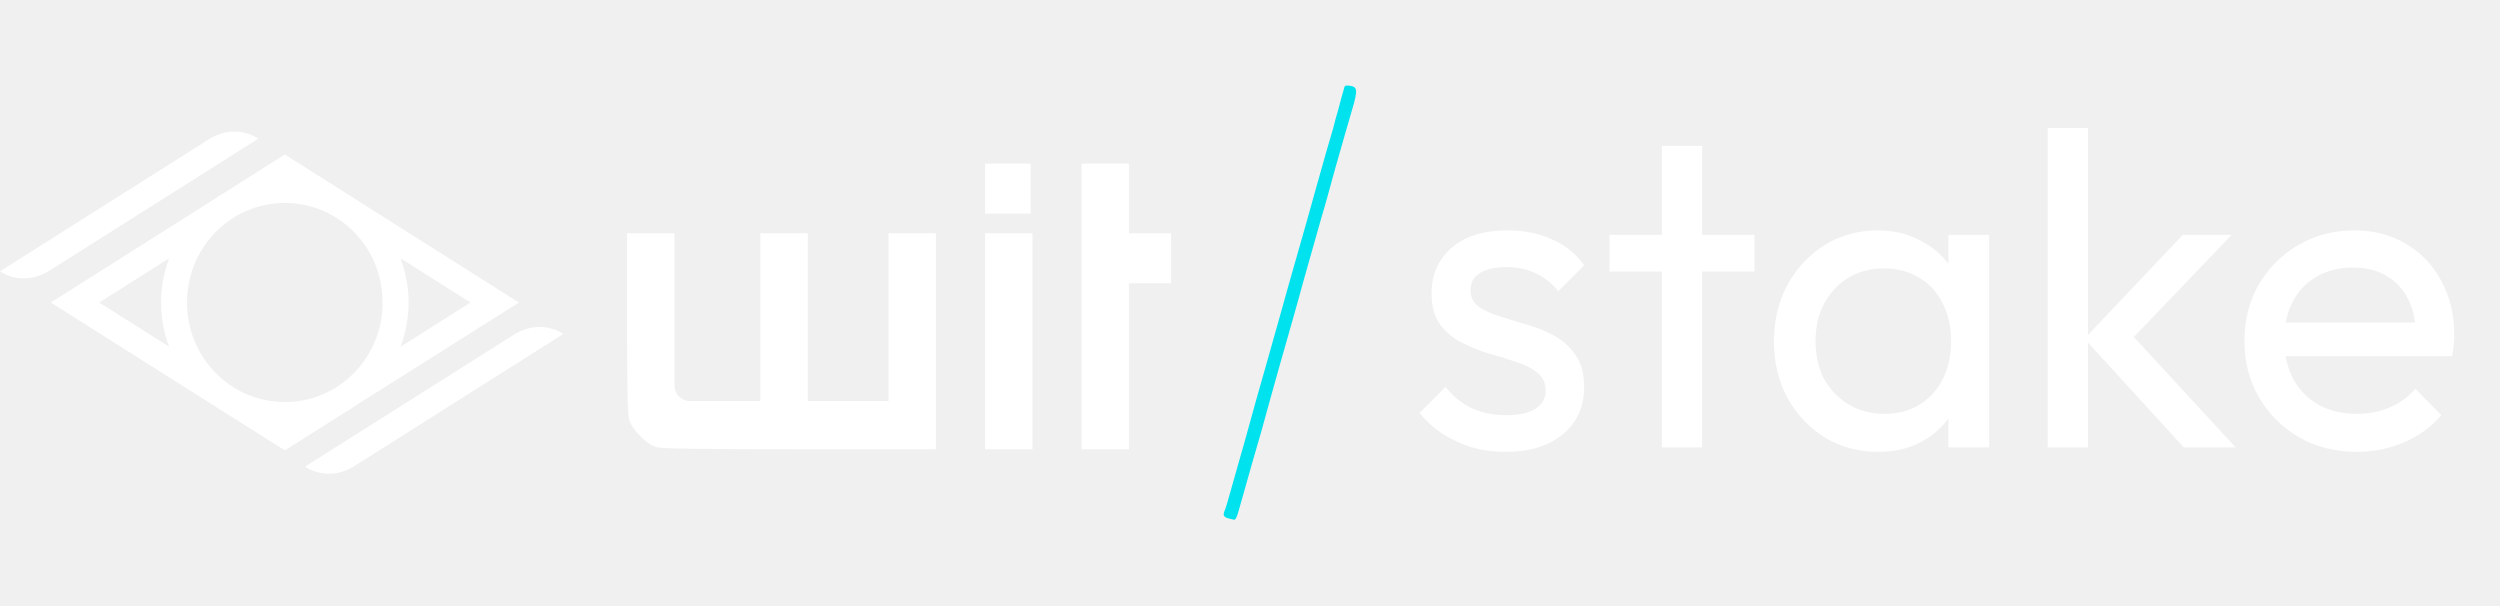
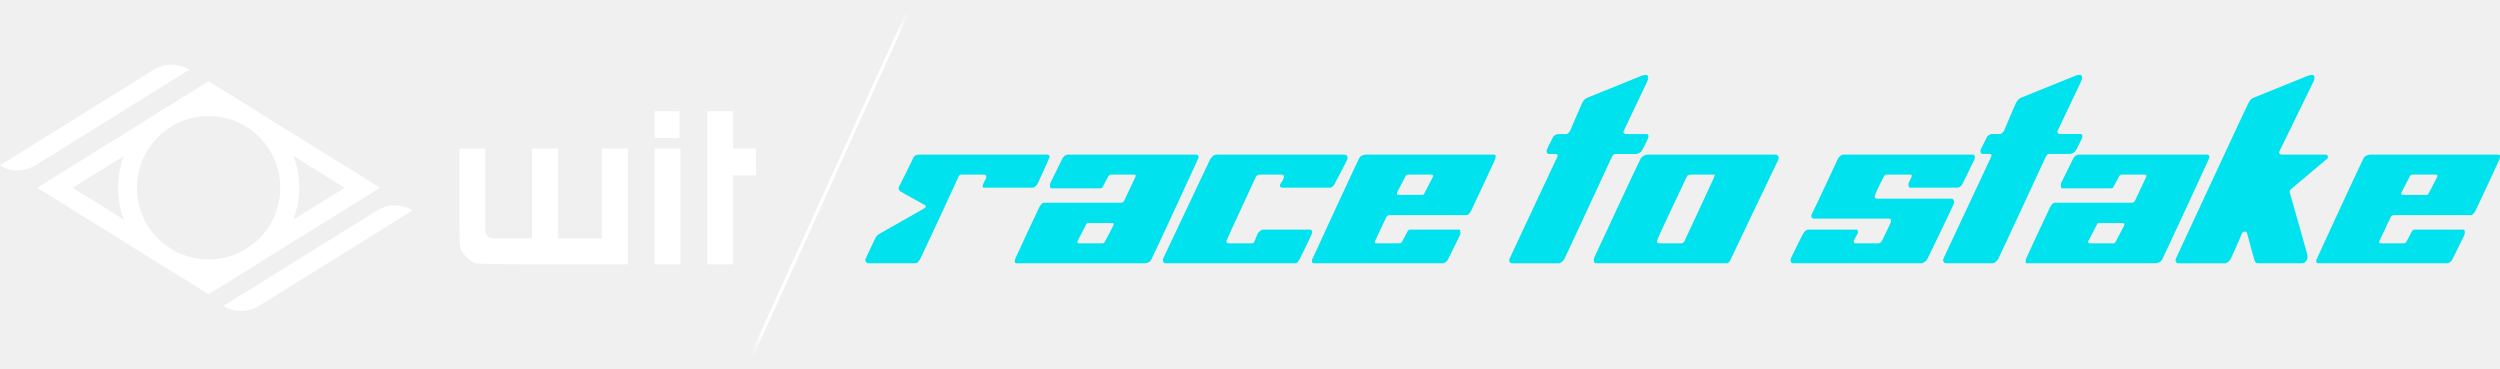
- <svg xmlns="http://www.w3.org/2000/svg" width="190" height="46" viewBox="0 0 190 46" fill="none">
-   <path d="M82.198 23.289V34.142H85.799V21.526H89V17.727H85.799V12.436H82.198V23.289ZM74.864 14.335V16.235H78.332V12.436H74.864V14.335ZM74.864 25.935V34.143H78.466V17.727H74.864V25.935ZM47.656 24.524C47.656 29.476 47.696 31.483 47.816 31.89C48.029 32.637 49.136 33.763 49.869 33.98C50.282 34.102 53.03 34.143 60.779 34.143H71.128V17.727H67.527V30.48H61.392V17.727H57.791V30.48H52.378C51.949 30.48 51.603 30.127 51.603 30.127C51.603 30.127 51.257 29.871 51.257 29.216V17.727H47.656V24.524ZM40.963 24.849C40.39 24.855 39.765 25.013 39.135 25.387L23.186 35.463L23.345 35.561C23.793 35.827 24.384 36.013 25.037 35.999C25.61 35.995 26.237 35.84 26.867 35.463L30.001 33.482L42.81 25.381L42.647 25.279C42.195 25.024 41.616 24.844 40.963 24.849ZM30.442 19.632L35.759 22.992L30.442 26.355C30.827 25.309 31.054 24.175 31.054 22.992C31.054 21.806 30.827 20.68 30.442 19.632ZM12.854 19.632C12.471 20.68 12.242 21.811 12.242 22.992C12.242 24.175 12.462 25.305 12.854 26.351L7.539 22.992L12.854 19.632ZM21.65 15.424C25.767 15.424 29.078 18.801 29.078 22.992C29.078 27.184 25.76 30.555 21.65 30.555C17.528 30.555 14.213 27.178 14.213 22.992C14.213 18.806 17.535 15.424 21.65 15.424ZM21.65 11.746L20.728 12.324L17.086 14.627C16.826 14.774 16.574 14.934 16.33 15.107L3.864 22.991L16.33 30.871C16.581 31.044 16.839 31.207 17.104 31.359L21.654 34.228L26.128 31.399C26.139 31.39 26.152 31.379 26.163 31.374C26.442 31.219 26.712 31.044 26.974 30.858L39.438 22.992L26.97 15.112C26.721 14.939 26.466 14.771 26.198 14.622L21.65 11.746ZM17.777 10.001C17.204 10.005 16.579 10.162 15.947 10.537L12.813 12.522L0 20.621C0.83 21.184 2.233 21.474 3.679 20.621L19.629 10.541L19.47 10.443C19.021 10.173 18.437 9.989 17.777 10.001Z" fill="white" />
-   <path d="M102.185 6.592C102.159 6.668 102.044 7.073 101.929 7.49C101.827 7.907 101.686 8.413 101.623 8.628C101.559 8.83 101.418 9.348 101.317 9.766C101.201 10.183 100.959 11.005 100.78 11.599C100.448 12.75 100.422 12.851 99.835 14.95C99.617 15.708 99.388 16.543 99.324 16.783C99.209 17.188 98.225 20.652 97.919 21.714C97.856 21.954 97.625 22.776 97.408 23.547C96.834 25.596 96.821 25.646 96.195 27.846C95.876 28.959 95.569 30.072 95.493 30.312C95.429 30.552 95.25 31.184 95.109 31.703C94.688 33.22 94.637 33.435 94.024 35.559C93.705 36.672 93.385 37.81 93.308 38.088C93.232 38.366 93.117 38.733 93.04 38.897C92.925 39.213 93.082 39.261 93.185 39.338C93.246 39.384 93.641 39.453 93.743 39.491C93.883 39.542 93.986 39.377 94.138 38.821C94.254 38.417 94.407 37.886 94.471 37.645C94.662 36.937 95.735 33.195 95.863 32.778C95.927 32.562 96.157 31.715 96.386 30.881C96.808 29.351 97.638 26.392 98.315 24.053C98.379 23.838 98.545 23.244 98.686 22.726C98.826 22.207 99.005 21.575 99.069 21.335C99.286 20.551 100.333 16.859 100.448 16.467C100.601 15.986 100.78 15.329 101.112 14.128C101.252 13.609 101.431 12.977 101.495 12.737C101.686 12.067 102.759 8.312 102.913 7.806C102.977 7.566 103.053 7.199 103.066 6.997C103.052 6.775 103.04 6.605 102.67 6.529C102.389 6.478 102.223 6.491 102.185 6.592Z" fill="#00E2ED" />
-   <path d="M114.444 34.34C113.537 34.34 112.676 34.227 111.86 34C111.067 33.751 110.33 33.411 109.65 32.98C108.97 32.527 108.381 31.994 107.882 31.382L109.854 29.41C110.443 30.135 111.123 30.679 111.894 31.042C112.665 31.382 113.526 31.552 114.478 31.552C115.43 31.552 116.167 31.393 116.688 31.076C117.209 30.736 117.47 30.271 117.47 29.682C117.47 29.093 117.255 28.639 116.824 28.322C116.416 27.982 115.883 27.71 115.226 27.506C114.569 27.279 113.866 27.064 113.118 26.86C112.393 26.633 111.701 26.35 111.044 26.01C110.387 25.67 109.843 25.205 109.412 24.616C109.004 24.027 108.8 23.245 108.8 22.27C108.8 21.295 109.038 20.457 109.514 19.754C109.99 19.029 110.647 18.473 111.486 18.088C112.347 17.703 113.379 17.51 114.58 17.51C115.849 17.51 116.971 17.737 117.946 18.19C118.943 18.621 119.759 19.278 120.394 20.162L118.422 22.134C117.969 21.545 117.402 21.091 116.722 20.774C116.065 20.457 115.317 20.298 114.478 20.298C113.594 20.298 112.914 20.457 112.438 20.774C111.985 21.069 111.758 21.488 111.758 22.032C111.758 22.576 111.962 22.995 112.37 23.29C112.778 23.585 113.311 23.834 113.968 24.038C114.648 24.242 115.351 24.457 116.076 24.684C116.801 24.888 117.493 25.171 118.15 25.534C118.807 25.897 119.34 26.384 119.748 26.996C120.179 27.608 120.394 28.413 120.394 29.41C120.394 30.929 119.85 32.13 118.762 33.014C117.697 33.898 116.257 34.34 114.444 34.34ZM126.302 34V11.084H129.362V34H126.302ZM122.324 20.638V17.85H133.34V20.638H122.324ZM142.707 34.34C141.234 34.34 139.897 33.977 138.695 33.252C137.494 32.504 136.542 31.495 135.839 30.226C135.159 28.957 134.819 27.529 134.819 25.942C134.819 24.355 135.159 22.927 135.839 21.658C136.542 20.389 137.483 19.38 138.661 18.632C139.863 17.884 141.211 17.51 142.707 17.51C143.931 17.51 145.019 17.771 145.971 18.292C146.946 18.791 147.728 19.493 148.317 20.4C148.907 21.284 149.235 22.315 149.303 23.494V28.356C149.235 29.512 148.907 30.543 148.317 31.45C147.751 32.357 146.98 33.071 146.005 33.592C145.053 34.091 143.954 34.34 142.707 34.34ZM143.217 31.45C144.736 31.45 145.96 30.94 146.889 29.92C147.819 28.877 148.283 27.551 148.283 25.942C148.283 24.831 148.068 23.868 147.637 23.052C147.229 22.213 146.64 21.567 145.869 21.114C145.099 20.638 144.203 20.4 143.183 20.4C142.163 20.4 141.257 20.638 140.463 21.114C139.693 21.59 139.081 22.247 138.627 23.086C138.197 23.902 137.981 24.843 137.981 25.908C137.981 26.996 138.197 27.959 138.627 28.798C139.081 29.614 139.704 30.26 140.497 30.736C141.291 31.212 142.197 31.45 143.217 31.45ZM148.079 34V29.648L148.657 25.704L148.079 21.794V17.85H151.173V34H148.079ZM165.964 34L158.416 25.738L165.896 17.85H169.602L161.272 26.554L161.408 24.786L169.908 34H165.964ZM155.628 34V9.724H158.688V34H155.628ZM179.112 34.34C177.503 34.34 176.052 33.977 174.76 33.252C173.468 32.504 172.448 31.495 171.7 30.226C170.952 28.957 170.578 27.517 170.578 25.908C170.578 24.321 170.941 22.893 171.666 21.624C172.414 20.355 173.412 19.357 174.658 18.632C175.928 17.884 177.344 17.51 178.908 17.51C180.404 17.51 181.719 17.85 182.852 18.53C184.008 19.21 184.904 20.151 185.538 21.352C186.196 22.553 186.524 23.913 186.524 25.432C186.524 25.659 186.513 25.908 186.49 26.18C186.468 26.429 186.422 26.724 186.354 27.064H172.72V24.514H184.722L183.6 25.5C183.6 24.412 183.408 23.494 183.022 22.746C182.637 21.975 182.093 21.386 181.39 20.978C180.688 20.547 179.838 20.332 178.84 20.332C177.798 20.332 176.88 20.559 176.086 21.012C175.293 21.465 174.681 22.1 174.25 22.916C173.82 23.732 173.604 24.695 173.604 25.806C173.604 26.939 173.831 27.937 174.284 28.798C174.738 29.637 175.384 30.294 176.222 30.77C177.061 31.223 178.024 31.45 179.112 31.45C180.019 31.45 180.846 31.291 181.594 30.974C182.365 30.657 183.022 30.181 183.566 29.546L185.538 31.552C184.768 32.459 183.816 33.15 182.682 33.626C181.572 34.102 180.382 34.34 179.112 34.34Z" fill="white" />
+ <svg xmlns="http://www.w3.org/2000/svg" width="7296" height="1075" viewBox="0 0 7296 1075" fill="none">
+   <path d="M6918.03 451.284C6925.91 451.284 7109.68 451.284 7109.68 451.284V509.48H7038.44C7038.44 509.48 7035.43 509.48 7032.42 515.5C7029.41 521.52 7008.34 561.655 7008.34 561.655C7008.34 561.655 7006.33 568.679 7010.34 568.679C7014.36 568.679 7081.58 568.679 7081.58 568.679C7081.58 568.679 7085.6 568.679 7086.6 566.672C7087.6 564.665 7109.68 522.524 7112.69 516.504C7115.7 510.483 7109.68 509.48 7109.68 509.48V451.284C7109.68 451.284 7287.12 451.284 7292.29 451.284C7297.46 451.284 7296.3 460.315 7294.3 465.332C7292.29 470.349 7226.92 610.82 7224.06 615.837C7221.21 620.854 7216.19 627.878 7211.02 627.878C7205.85 627.878 6988.27 627.878 6986.26 627.878C6984.26 627.878 6979.24 628.881 6977.23 632.894C6975.23 636.908 6946.13 699.117 6944.12 703.13C6942.11 707.144 6944.12 710.154 6946.13 710.154C6948.13 710.154 7010.34 710.154 7014.36 710.154C7018.37 710.154 7020.38 709.15 7022.38 706.14C7024.39 703.13 7036.43 680.053 7038.44 676.039C7040.44 672.026 7042.45 670.019 7046.46 670.019C7050.48 670.019 7185.78 670.019 7189.95 670.019C7194.11 670.019 7193.96 682.06 7191.95 686.073C7189.95 690.086 7160.85 749.285 7156.84 757.312C7152.82 765.339 7144.8 768.349 7141.79 768.349C7138.77 768.349 6773.55 768.349 6766.52 768.349C6759.5 768.349 6758.55 762.329 6760.5 757.312C6762.46 752.295 6893.8 468.342 6897.97 461.318C6902.13 454.295 6910.16 451.284 6918.03 451.284Z" fill="#00E2ED" />
+   <path d="M3986.93 451.284C3994.8 451.284 4178.57 451.284 4178.57 451.284V509.48H4107.33C4107.33 509.48 4104.32 509.48 4101.31 515.5C4098.3 521.52 4077.23 561.655 4077.23 561.655C4077.23 561.655 4075.22 568.679 4079.24 568.679C4083.25 568.679 4150.48 568.679 4150.48 568.679C4150.48 568.679 4154.49 568.679 4155.49 566.672C4156.5 564.665 4178.57 522.524 4181.58 516.504C4184.59 510.483 4178.57 509.48 4178.57 509.48V451.284C4178.57 451.284 4356.01 451.284 4361.18 451.284C4366.36 451.284 4365.2 460.315 4363.19 465.332C4361.18 470.349 4295.81 610.82 4292.96 615.837C4290.1 620.854 4285.08 627.878 4279.91 627.878C4274.74 627.878 4057.16 627.878 4055.16 627.878C4053.15 627.878 4048.13 628.881 4046.13 632.894C4044.12 636.908 4015.02 699.117 4013.02 703.13C4011.01 707.144 4013.02 710.154 4015.02 710.154C4017.03 710.154 4079.24 710.154 4083.25 710.154C4087.26 710.154 4089.27 709.15 4091.28 706.14C4093.28 703.13 4105.33 680.053 4107.33 676.039C4109.34 672.026 4111.35 670.019 4115.36 670.019C4119.37 670.019 4254.67 670.019 4258.84 670.019C4263.01 670.019 4262.85 682.06 4260.85 686.073C4258.84 690.086 4229.74 749.285 4225.73 757.312C4221.72 765.339 4213.69 768.349 4210.68 768.349C4207.67 768.349 3842.44 768.349 3835.42 768.349C3828.4 768.349 3827.44 762.329 3829.4 757.312C3831.36 752.295 3962.69 468.342 3966.86 461.318C3971.03 454.295 3979.06 451.284 3986.93 451.284Z" fill="#00E2ED" />
+   <path d="M6289.46 768.349C6281.59 768.349 6097.82 768.349 6097.82 768.349V710.153H6169.06C6169.06 710.153 6172.07 710.153 6175.08 704.133C6178.09 698.113 6199.16 657.978 6199.16 657.978C6199.16 657.978 6201.17 650.955 6197.15 650.955C6193.14 650.955 6125.91 650.955 6125.91 650.955C6125.91 650.955 6121.9 650.955 6120.9 652.961C6119.89 654.968 6097.82 697.11 6094.81 703.13C6091.8 709.15 6097.82 710.153 6097.82 710.153V768.349C6097.82 768.349 5920.38 768.349 5915.21 768.349C5910.03 768.349 5911.19 759.319 5913.2 754.302C5915.21 749.285 5980.58 608.813 5983.43 603.796C5986.29 598.779 5991.31 591.756 5996.48 591.756C6001.65 591.756 6219.23 591.756 6221.23 591.756C6223.24 591.756 6228.26 590.752 6230.26 586.739C6232.27 582.725 6261.37 520.517 6263.37 516.503C6265.38 512.49 6263.37 509.479 6261.37 509.479C6259.36 509.479 6197.15 509.479 6193.14 509.479C6189.13 509.479 6187.12 510.483 6185.11 513.493C6183.11 516.503 6171.06 539.581 6169.06 543.594C6167.05 547.608 6165.04 549.614 6161.03 549.614C6157.02 549.614 6021.72 549.614 6017.55 549.614C6013.38 549.614 6013.54 537.574 6015.54 533.56C6017.55 529.547 6046.65 470.348 6050.66 462.321C6054.67 454.294 6062.7 451.284 6065.71 451.284C6068.72 451.284 6433.95 451.284 6440.97 451.284C6447.99 451.284 6448.95 457.304 6446.99 462.321C6445.03 467.338 6313.7 751.292 6309.53 758.315C6305.36 765.339 6297.34 768.349 6289.46 768.349Z" fill="#00E2ED" />
+   <path d="M3339.55 768.349C3331.68 768.349 3147.91 768.349 3147.91 768.349V710.153H3219.15C3219.15 710.153 3222.16 710.153 3225.17 704.133C3228.18 698.113 3249.25 657.978 3249.25 657.978C3249.25 657.978 3251.26 650.955 3247.24 650.955C3243.23 650.955 3176.01 650.955 3176.01 650.955C3176.01 650.955 3171.99 650.955 3170.99 652.961C3169.99 654.968 3147.91 697.11 3144.9 703.13C3141.89 709.15 3147.91 710.153 3147.91 710.153V768.349C3147.91 768.349 2970.47 768.349 2965.3 768.349C2960.13 768.349 2961.28 759.319 2963.29 754.302C2965.3 749.285 3030.67 608.813 3033.53 603.796C3036.38 598.779 3041.4 591.756 3046.57 591.756C3051.74 591.756 3269.32 591.756 3271.33 591.756C3273.33 591.756 3278.35 590.752 3280.36 586.739C3282.36 582.725 3311.46 520.517 3313.47 516.503C3315.47 512.49 3313.47 509.479 3311.46 509.479C3309.45 509.479 3247.24 509.479 3243.23 509.479C3239.22 509.479 3237.21 510.483 3235.2 513.493C3233.2 516.503 3221.16 539.581 3219.15 543.594C3217.14 547.608 3215.14 549.614 3211.12 549.614C3207.11 549.614 3071.81 549.614 3067.64 549.614C3063.47 549.614 3063.63 537.574 3065.63 533.56C3067.64 529.547 3096.74 470.348 3100.75 462.321C3104.77 454.294 3112.79 451.284 3115.8 451.284C3118.81 451.284 3484.04 451.284 3491.06 451.284C3498.09 451.284 3499.04 457.304 3497.08 462.321C3495.13 467.338 3363.79 751.292 3359.62 758.315C3355.45 765.339 3347.43 768.349 3339.55 768.349Z" fill="#00E2ED" />
+   <path d="M5883.41 300.778C5888.42 290.745 5892.44 287.734 5899.46 284.724C5906.49 281.714 6057.99 220.509 6057.99 220.509C6057.99 220.509 6068.03 217.499 6072.04 218.502C6076.05 219.505 6077.06 226.53 6076.05 230.542C6075.05 234.555 6072.04 240.576 6072.04 240.576C6072.04 240.576 6007.84 376.03 6004.85 382.051C6001.87 388.072 6008.91 391.082 6011.88 391.082C6014.85 391.082 6065.02 391.082 6072.08 391.082C6079.14 391.082 6077.14 401.116 6076.09 403.122C6075.05 405.128 6063.01 431.215 6058.03 439.243C6053.06 447.271 6043.02 449.278 6038.97 449.277C6034.92 449.276 5986.79 449.277 5979.77 449.277C5972.75 449.277 5967.73 463.324 5967.73 463.324C5967.73 463.324 5834.28 751.291 5831.27 756.308C5828.26 761.325 5821.03 768.349 5815.12 768.349C5809.2 768.349 5691.8 768.349 5680.77 768.349C5669.73 768.349 5670.73 758.315 5670.73 758.315C5670.73 758.315 5671.78 754.301 5674.75 748.281C5677.72 742.261 5808.15 463.324 5811.2 457.304C5814.25 451.284 5809.24 449.277 5807.19 449.277C5805.14 449.277 5794.11 449.277 5787.12 449.277C5780.14 449.277 5778.13 441.25 5781.1 435.23C5784.07 429.21 5796.11 404.125 5799.16 399.109C5802.21 394.092 5809.24 391.082 5814.21 391.082C5819.19 391.082 5832.24 391.082 5837.29 391.082C5842.35 391.082 5848.33 382.051 5848.33 382.051C5848.33 382.051 5878.39 310.812 5883.41 300.778Z" fill="#00E2ED" />
+   <path d="M6561.67 300.98C6567.68 290.148 6570.7 287.936 6577.73 284.926C6584.75 281.916 6736.26 220.71 6736.26 220.71C6736.26 220.71 6746.29 217.7 6750.31 218.704C6754.32 219.707 6755.32 226.732 6754.32 230.744C6753.32 234.757 6750.31 240.778 6750.31 240.778C6750.31 240.778 6654.97 436.229 6651.99 442.25C6649.01 448.272 6656.05 451.281 6659.02 451.281C6661.99 451.281 6780.38 451.281 6787.45 451.281C6794.51 451.281 6795.47 460.311 6791.46 463.321C6787.45 466.331 6697.14 542.587 6690.12 548.608C6683.1 554.628 6680.09 554.628 6684.1 567.672C6688.11 580.715 6730.26 730.217 6733.27 741.255C6736.28 752.292 6732.26 768.346 6718.22 768.346C6704.17 768.346 6598.81 768.346 6590.79 768.346C6582.76 768.346 6581.76 766.748 6578.75 756.51C6575.74 746.271 6558.68 686.069 6557.68 680.049C6556.67 674.029 6545.64 675.032 6543.63 680.049C6541.62 685.066 6512.55 751.493 6509.54 756.51C6506.53 761.527 6499.3 768.55 6493.38 768.55C6487.46 768.55 6370.07 768.55 6359.03 768.55C6348 768.55 6349 758.517 6349 758.517C6349 758.517 6350.04 754.503 6353.01 748.483C6355.98 742.463 6555.67 311.812 6561.67 300.98Z" fill="#00E2ED" />
+   <path d="M4617.15 300.98C4622.16 290.946 4626.18 287.936 4633.2 284.926C4640.22 281.916 4791.73 220.71 4791.73 220.71C4791.73 220.71 4801.77 217.7 4805.78 218.704C4809.79 219.707 4810.8 226.732 4809.79 230.744C4808.79 234.757 4805.78 240.778 4805.78 240.778C4805.78 240.778 4741.57 376.232 4738.59 382.253C4735.61 388.274 4742.65 391.283 4745.62 391.283C4748.59 391.283 4798.76 391.283 4805.82 391.283C4812.88 391.283 4810.87 401.318 4809.83 403.324C4808.79 405.329 4796.75 431.417 4791.77 439.445C4786.79 447.473 4776.76 449.48 4772.71 449.479C4768.65 449.478 4720.53 449.479 4713.51 449.479C4706.48 449.479 4701.47 463.526 4701.47 463.526C4701.47 463.526 4568.02 751.493 4565.01 756.51C4562 761.527 4554.77 768.55 4548.85 768.55C4542.94 768.55 4425.54 768.55 4414.5 768.55C4403.47 768.55 4404.47 758.517 4404.47 758.517C4404.47 758.517 4405.51 754.503 4408.48 748.483C4411.45 742.463 4541.89 463.526 4544.94 457.506C4547.99 451.485 4542.97 449.479 4540.93 449.479C4538.88 449.479 4527.85 449.479 4520.86 449.479C4513.88 449.479 4511.87 441.452 4514.84 435.432C4517.81 429.411 4529.85 404.327 4532.9 399.31C4535.95 394.293 4542.97 391.283 4547.95 391.283C4552.93 391.283 4565.97 391.283 4571.03 391.283C4576.09 391.283 4582.07 382.253 4582.07 382.253C4582.07 382.253 4612.13 311.014 4617.15 300.98Z" fill="#00E2ED" />
+   <path d="M5480.05 579.716C5480.05 579.716 5687.74 579.716 5694.77 579.716C5701.79 579.716 5703.92 588.746 5702.86 592.76C5701.79 596.773 5625.54 755.306 5623.59 758.316C5621.65 761.326 5611.61 768.349 5608.54 768.349C5605.47 768.349 5243.31 768.349 5233.28 768.349C5223.25 768.349 5225.31 756.309 5227.26 752.295C5229.21 748.282 5259.31 686.073 5263.38 680.053C5267.46 674.033 5272.47 670.019 5277.43 670.019C5282.38 670.019 5413.82 670.019 5417.9 670.019C5421.98 670.019 5422.98 676.039 5421.91 680.053C5420.85 684.066 5409.81 700.12 5409.87 704.134C5409.94 708.147 5411.94 710.154 5415.89 710.154C5419.84 710.154 5475.03 710.154 5482.12 710.154C5489.2 710.154 5493.15 701.124 5493.15 701.124C5493.15 701.124 5515.23 655.972 5517.23 650.955C5519.24 645.938 5520.31 637.911 5513.22 637.911C5506.13 637.911 5298.44 637.911 5292.48 637.911C5286.52 637.911 5284.51 628.881 5287.46 624.867C5290.41 620.854 5362.65 466.335 5363.72 463.325C5364.78 460.315 5373.81 451.284 5378.77 451.284C5383.72 451.284 5751.96 451.284 5758.04 451.284C5764.13 451.284 5764.13 461.318 5763.06 463.325C5761.99 465.332 5727.88 536.571 5725.93 539.581C5723.99 542.591 5716.97 547.608 5713.89 547.608C5710.82 547.608 5578.38 547.608 5574.43 547.608C5570.47 547.608 5569.47 541.588 5569.41 537.574C5569.35 533.561 5579.38 516.504 5579.44 514.497C5579.51 512.49 5579.51 509.48 5576.43 509.48C5573.36 509.48 5510.15 509.48 5506.2 509.48C5502.25 509.48 5499.24 512.49 5498.17 514.497C5497.1 516.504 5471.02 566.672 5471.08 573.696C5471.14 580.719 5480.05 579.716 5480.05 579.716Z" fill="#00E2ED" />
+   <path d="M3531.52 465.332C3532.52 463.325 3540.55 451.284 3549.58 451.284C3558.61 451.284 3917.81 451.284 3923.83 451.284C3929.85 451.284 3934.87 457.305 3931.86 465.332C3928.85 473.359 3892.73 540.584 3892.73 540.584C3892.73 540.584 3887.71 547.608 3881.69 547.608C3875.67 547.608 3750.25 547.608 3743.23 547.608C3736.2 547.608 3732.19 542.591 3738.21 534.564C3744.23 526.537 3747.24 519.514 3747.24 514.497C3747.24 509.48 3738.21 509.48 3738.21 509.48C3738.21 509.48 3680.02 509.48 3676 509.48C3671.99 509.48 3665.97 513.493 3664.96 516.504C3663.96 519.514 3582.68 693.097 3579.68 702.127C3576.67 711.157 3587.71 710.154 3587.71 710.154C3587.71 710.154 3651.92 710.154 3654.93 710.154C3657.94 710.154 3660.95 705.137 3660.95 705.137C3660.95 705.137 3668.98 682.06 3672.99 678.046C3677 674.033 3682.03 670.019 3686.04 670.019C3690.04 670.019 3817.47 670.019 3823.5 670.019C3829.52 670.019 3829.52 678.046 3828.51 682.06C3827.51 686.073 3795.4 752.295 3792.39 757.312C3789.39 762.329 3785.37 768.349 3781.36 768.349C3777.34 768.349 3404.09 768.349 3401.08 768.349C3398.06 768.349 3390.04 764.336 3396.06 751.292C3402.08 738.248 3530.51 467.338 3531.52 465.332Z" fill="#00E2ED" />
+   <path d="M4787.81 463.325C4791.82 457.305 4799.85 451.284 4807.88 451.284C4815.9 451.284 5175.11 451.284 5182.13 451.284C5189.16 451.284 5193.17 460.315 5190.16 465.332C5187.15 470.349 5050.69 757.312 5050.69 757.312L4915.24 705.137C4915.24 705.137 4996.43 531.554 5001.45 519.514C5006.47 507.473 5003.54 509.48 4998.52 509.48C4993.5 509.48 4939.32 509.48 4934.3 509.48C4929.29 509.48 4924.27 511.487 4923.26 514.497C4922.26 517.507 4836.97 695.103 4835.97 702.127C4834.97 709.15 4837.98 710.154 4846 710.154C4854.03 710.154 4904.2 710.154 4907.21 710.154C4910.22 710.154 4913.23 708.147 4915.24 705.137L5050.69 757.312C5049.69 759.319 5045.68 768.349 5039.65 768.349C5033.63 768.349 4663.39 768.349 4657.37 768.349C4651.35 768.349 4649.34 758.316 4653.36 750.289C4657.37 742.262 4783.8 469.345 4787.81 463.325Z" fill="#00E2ED" />
+   <path d="M2565.29 683.063C2567.27 682.06 2696.7 608.814 2699.71 606.807C2702.73 604.8 2701.72 599.783 2699.71 598.78C2697.71 597.776 2630.48 560.652 2626.47 557.642C2622.46 554.632 2621.45 548.611 2623.46 545.601C2625.47 542.591 2663.59 464.328 2666.63 458.308C2669.67 452.288 2678.7 451.284 2682.69 451.284C2686.67 451.284 3050.89 451.284 3055.94 451.284C3060.99 451.284 3064 454.295 3062.96 458.308C3061.93 462.322 3030.83 531.554 3027.85 536.571C3024.86 541.588 3018.84 547.608 3014.8 547.608C3010.76 547.608 2878.34 547.608 2871.32 547.608C2864.3 547.608 2869.28 536.571 2871.32 532.557C2873.36 528.544 2879.32 519.514 2878.34 514.497C2877.37 509.48 2871.32 509.48 2871.32 509.48C2871.32 509.48 2808.08 509.48 2804.09 509.48C2800.11 509.48 2797.1 515.5 2796.07 518.51C2795.04 521.52 2690.68 746.275 2685.7 755.306C2680.71 764.336 2676.69 768.349 2668.64 768.349C2660.58 768.349 2536.19 768.349 2534.19 768.349C2532.19 768.349 2522.15 764.336 2526.16 755.306C2530.17 746.275 2553.22 697.11 2556.26 692.093C2559.3 687.076 2563.31 684.066 2565.29 683.063Z" fill="#00E2ED" />
+   <path d="M2645.23 31.363C2644.14 33.682 2638.5 46.117 2632.7 58.95C2627.02 71.824 2619.99 87.376 2616.96 93.973C2614.09 100.171 2606.91 116.123 2601.22 128.996C2595.43 141.83 2583.88 167.058 2575.51 185.29C2559.41 220.634 2558.02 223.752 2528.8 288.282C2518.2 311.591 2506.62 337.258 2503.3 344.655C2497.65 357.089 2449.31 463.559 2434.45 496.184C2431.13 503.58 2419.7 528.848 2408.95 552.557C2380.42 615.527 2379.73 617.086 2349.02 684.694C2333.47 718.878 2318.02 753.102 2314.59 760.459C2311.28 767.855 2302.46 787.286 2295.29 803.238C2274.19 849.896 2271.28 856.532 2241.55 921.782C2226 955.966 2210.15 990.949 2206.29 999.505C2202.43 1008.06 2197.22 1019.3 2194.67 1024.25C2190.04 1033.89 2190.82 1035.89 2190.8 1038.65C2190.79 1040.29 2193.34 1043.7 2193.76 1045.22C2194.37 1047.25 2197.14 1042.37 2204.86 1025.26C2210.51 1012.82 2217.94 996.513 2221.25 989.116C2231.05 967.327 2283.37 852.341 2289.27 839.546C2292.29 832.949 2304.02 806.882 2315.61 781.214C2336.85 734.157 2378.05 643.2 2410.8 571.353C2413.82 564.756 2422.09 546.485 2429.27 530.533C2436.45 514.581 2445.26 495.15 2448.58 487.753C2459.47 463.645 2510.98 350.178 2516.48 338.144C2523.33 323.43 2532.44 303.2 2549.12 266.258C2556.3 250.305 2565.12 230.875 2568.43 223.478C2577.79 202.888 2630.25 87.502 2637.39 71.989C2640.71 64.593 2645.59 53.239 2648.04 46.883C2650.48 39.835 2652.35 34.414 2650.08 30.868C2648.28 28.399 2646.73 28.285 2645.23 31.363Z" fill="url(#paint0_radial_0_3)" />
+   <path d="M2064.01 547.901V771.359H2101.72H2139.43V641.474V511.589H2172.95H2206.47V472.484V433.379H2172.95H2139.43V378.911V324.443H2101.72H2064.01V547.901Z" fill="white" />
+   <path d="M1910.41 363.556V402.662H1946.72H1983.03V363.556V324.451H1946.72H1910.41V363.556Z" fill="white" />
+   <path d="M1910.41 602.37V771.36H1948.12H1985.82V602.37V433.38H1948.12H1910.41V602.37Z" fill="white" />
+   <path d="M1340.58 573.32C1340.58 675.272 1341.41 716.612 1343.93 724.992C1348.4 740.354 1371.58 763.538 1386.94 768.007C1395.6 770.521 1453.14 771.359 1615.43 771.359H1832.18V602.369V433.379H1794.47H1756.77V564.66V695.942H1692.52H1628.28V564.66V433.379H1590.57H1552.86V564.66V695.942H1491.69C1491.69 695.942 1448.48 695.942 1439.49 695.942C1430.5 695.942 1423.25 688.68 1423.25 688.68C1423.25 688.68 1415.99 683.42 1415.99 669.931C1415.99 656.443 1415.99 557.398 1415.99 557.398V433.379H1378.28H1340.58V573.32Z" fill="white" />
+   <path d="M1152.11 599.3C1135.99 599.484 1118.41 603.834 1100.7 614.189L652.088 892.78L656.561 895.476C669.182 902.828 685.786 907.975 704.167 907.607C720.28 907.485 737.925 903.196 755.632 892.78L843.797 838.006L1204.06 614.013L1199.46 611.195C1186.78 604.149 1170.49 599.178 1152.11 599.3Z" fill="white" />
+   <path d="M856.217 455.092L1005.77 547.975L856.217 640.98C867.061 612.061 873.432 580.691 873.432 547.975C873.432 515.197 867.06 484.072 856.217 455.092ZM361.537 455.092C350.754 484.072 344.321 515.318 344.321 547.975C344.321 580.691 350.509 611.939 361.537 640.858L212.043 547.975L361.537 455.092ZM608.932 338.742C724.729 338.742 817.852 432.115 817.852 547.976C817.852 663.896 724.54 757.085 608.932 757.085C493.012 757.085 399.761 663.712 399.761 547.976C399.761 432.24 493.194 338.742 608.932 338.742ZM608.932 237.037L583.016 253.027L480.576 316.685C473.224 320.79 466.239 325.14 459.315 329.98L108.684 547.966L459.315 765.842C466.361 770.621 473.591 775.094 481.065 779.322L609.056 858.664L734.9 780.424C735.206 780.179 735.575 779.873 735.881 779.75C743.723 775.461 751.32 770.621 758.672 765.475L1109.26 547.975L758.562 330.099C751.578 325.32 744.409 320.663 736.873 316.558L608.932 237.037Z" fill="white" />
+   <path d="M500.017 188.755C483.905 188.878 466.32 193.228 448.553 203.582L360.388 258.479L0 482.409C23.343 497.972 62.8 505.998 103.483 482.409L552.097 203.692L547.624 200.996C535.003 193.522 518.582 188.449 500.017 188.755Z" fill="white" />
+   <defs>
+     <radialGradient id="paint0_radial_0_3" cx="0" cy="0" r="1" gradientUnits="userSpaceOnUse" gradientTransform="translate(2420.57 537.185) rotate(-69.9346) scale(555.301 485.385)">
+       <stop stop-color="white" />
+       <stop offset="0.74" stop-color="white" />
+       <stop offset="0.865" stop-color="white" stop-opacity="0.9" />
+       <stop offset="1" stop-color="white" stop-opacity="0" />
+     </radialGradient>
+   </defs>
</svg>
